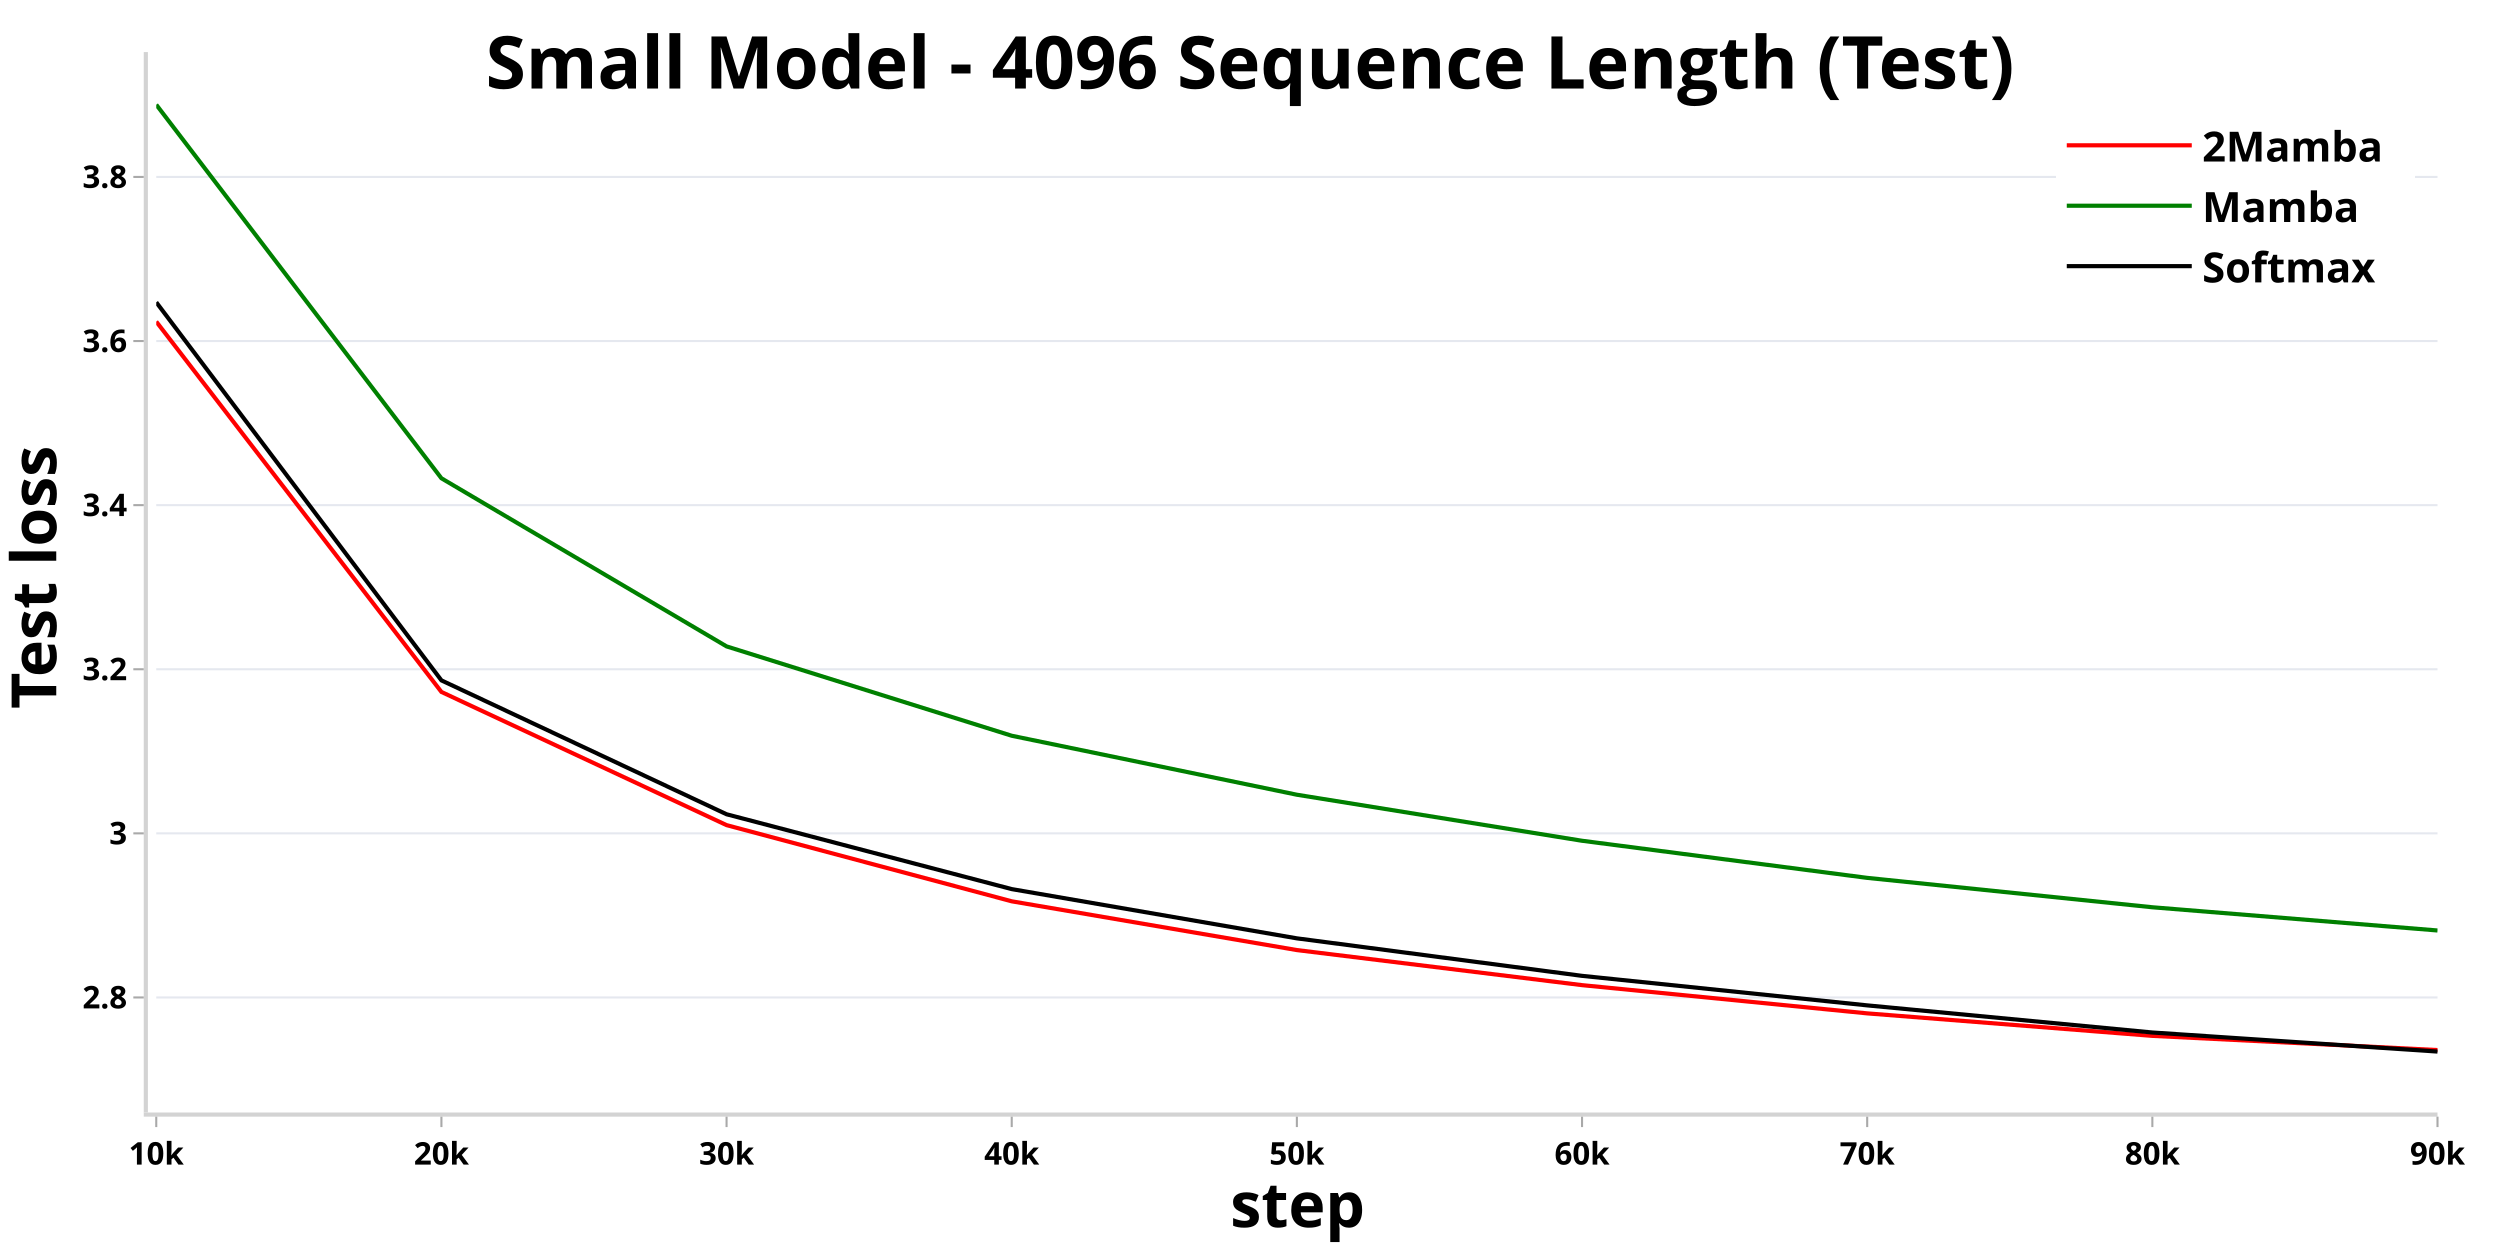
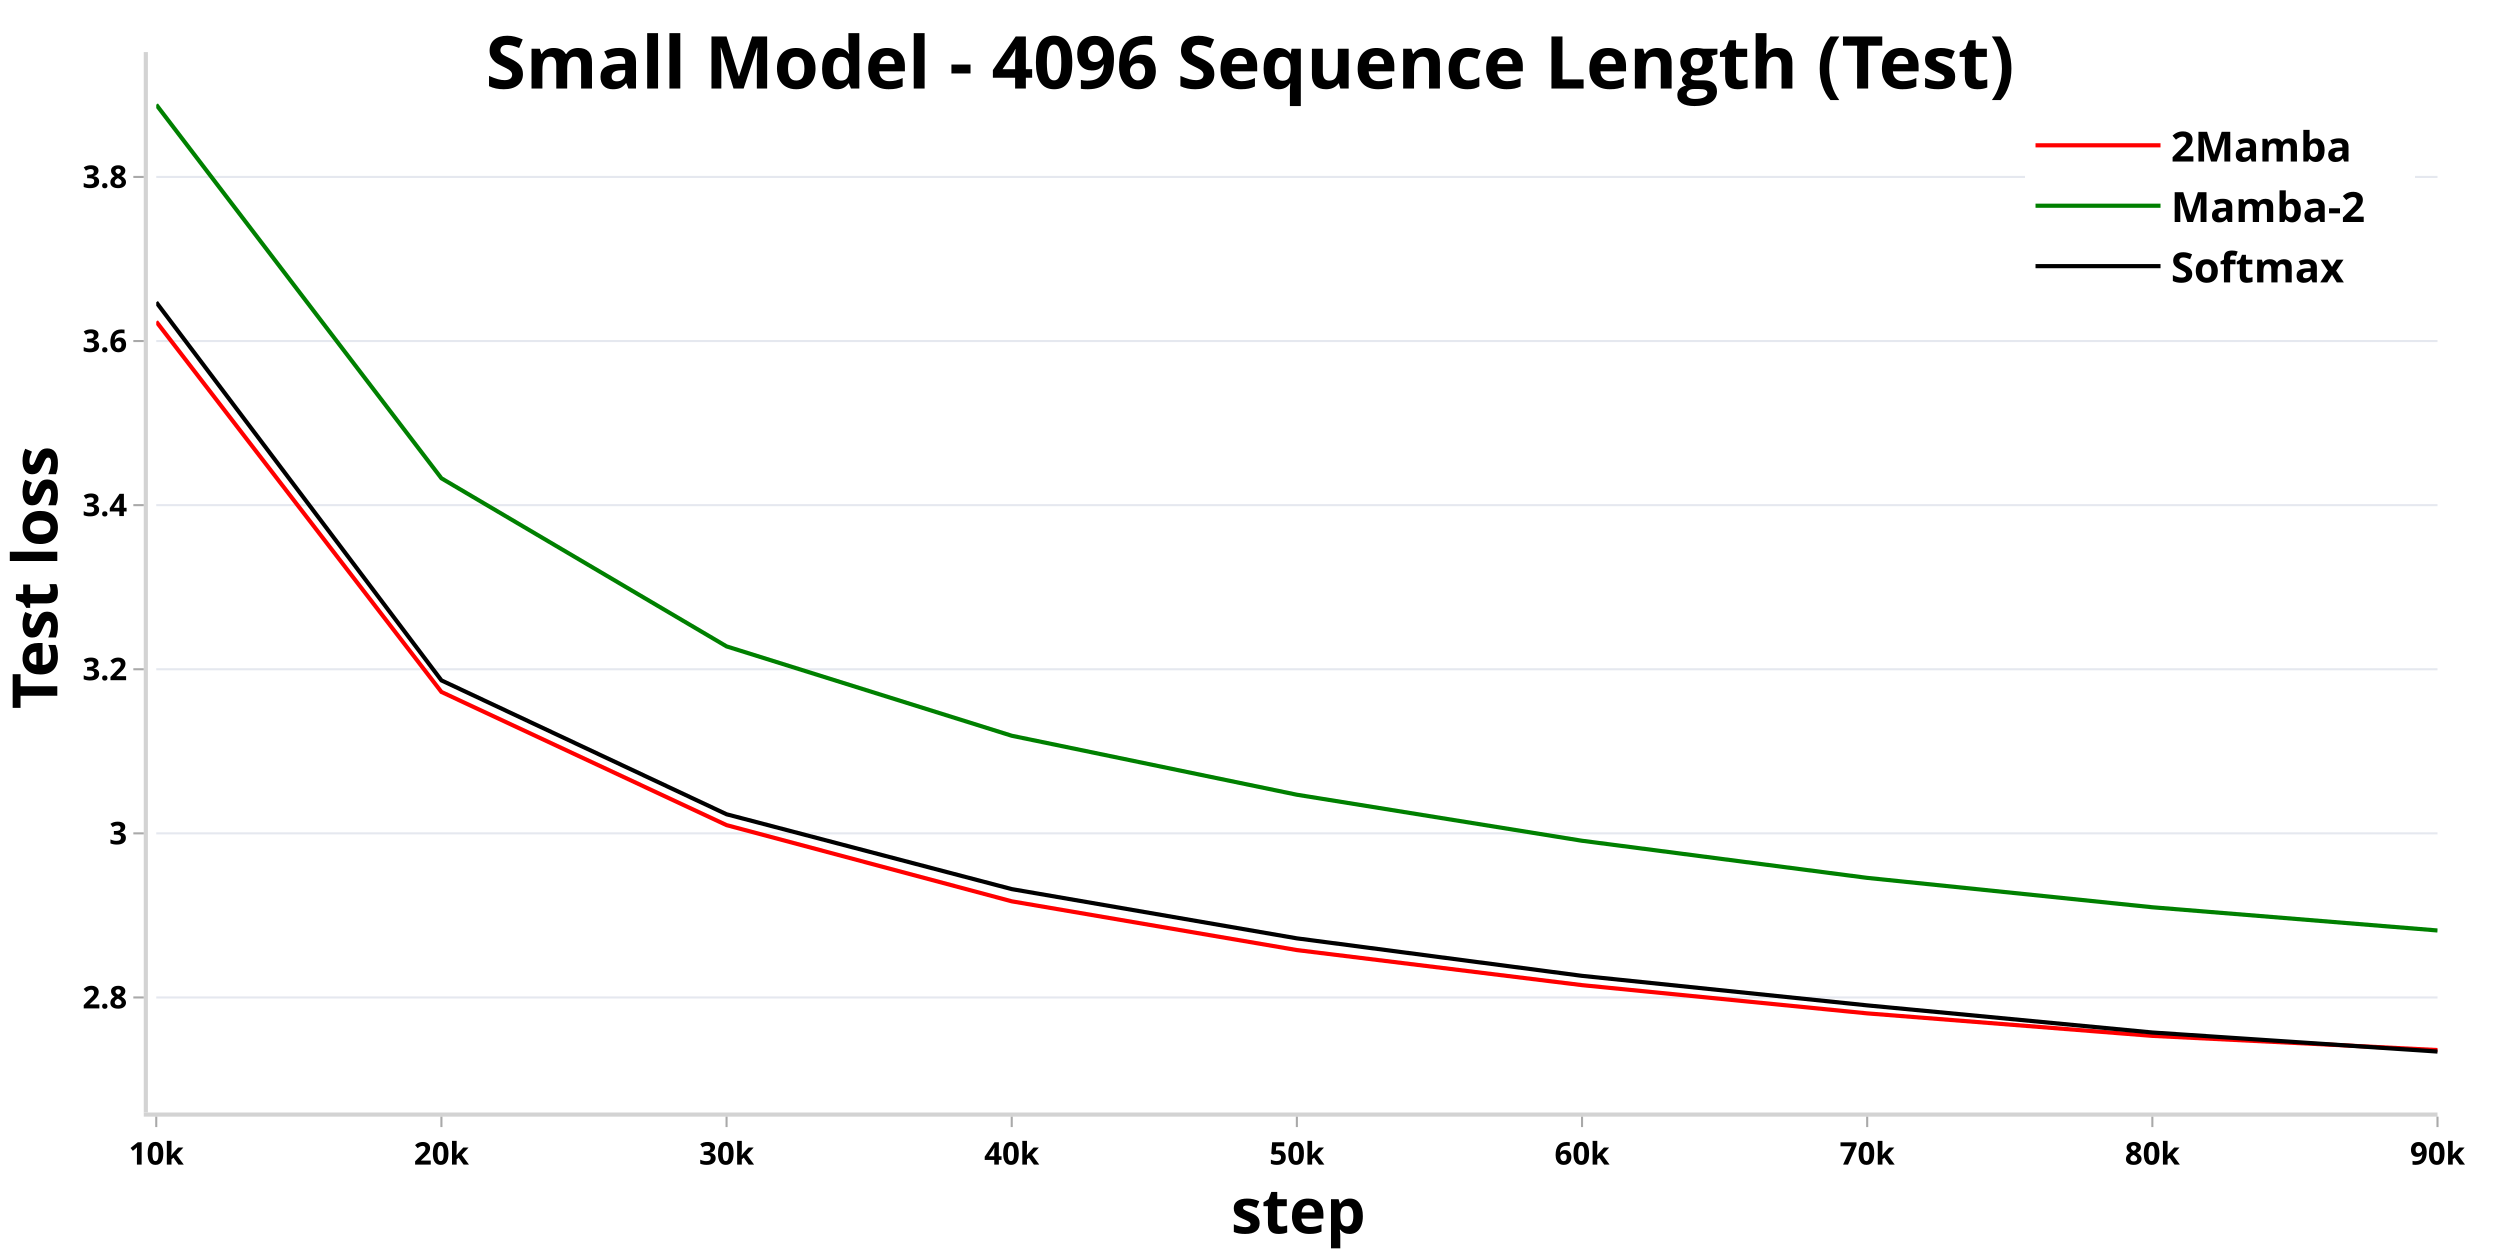
<svg xmlns="http://www.w3.org/2000/svg" class="main-svg" width="1200" height="600" style="" viewBox="0 0 1200 600">
  <rect x="0" y="0" width="1200" height="600" style="fill: rgb(255, 255, 255); fill-opacity: 1;" />
-   <defs id="defs-b6415c">
+   <defs id="defs-542ae0">
    <g class="clips">
-       <clipPath id="clipb6415cxyplot" class="plotclip">
+       <clipPath id="clip542ae0xyplot" class="plotclip">
        <rect width="1095" height="505" />
      </clipPath>
-       <clipPath class="axesclip" id="clipb6415cx">
+       <clipPath class="axesclip" id="clip542ae0x">
        <rect x="75" y="0" width="1095" height="600" />
      </clipPath>
-       <clipPath class="axesclip" id="clipb6415cy">
+       <clipPath class="axesclip" id="clip542ae0y">
        <rect x="0" y="25" width="1200" height="505" />
      </clipPath>
-       <clipPath class="axesclip" id="clipb6415cxy">
+       <clipPath class="axesclip" id="clip542ae0xy">
        <rect x="75" y="25" width="1095" height="505" />
      </clipPath>
    </g>
    <g class="gradients" />
    <g class="patterns" />
  </defs>
  <g class="bglayer" />
  <g class="layer-below">
    <g class="imagelayer" />
    <g class="shapelayer" />
  </g>
  <g class="cartesianlayer">
    <g class="subplot xy">
      <g class="layer-subplot">
        <g class="shapelayer" />
        <g class="imagelayer" />
      </g>
      <g class="minor-gridlayer">
        <g class="x" />
        <g class="y" />
      </g>
      <g class="gridlayer">
        <g class="x" />
        <g class="y">
          <path class="ygrid crisp" transform="translate(0,478.78)" d="M75,0h1095" style="stroke: rgb(229, 232, 239); stroke-opacity: 1; stroke-width: 1px;" />
          <path class="ygrid crisp" transform="translate(0,400.01)" d="M75,0h1095" style="stroke: rgb(229, 232, 239); stroke-opacity: 1; stroke-width: 1px;" />
          <path class="ygrid crisp" transform="translate(0,321.24)" d="M75,0h1095" style="stroke: rgb(229, 232, 239); stroke-opacity: 1; stroke-width: 1px;" />
          <path class="ygrid crisp" transform="translate(0,242.47)" d="M75,0h1095" style="stroke: rgb(229, 232, 239); stroke-opacity: 1; stroke-width: 1px;" />
          <path class="ygrid crisp" transform="translate(0,163.7)" d="M75,0h1095" style="stroke: rgb(229, 232, 239); stroke-opacity: 1; stroke-width: 1px;" />
          <path class="ygrid crisp" transform="translate(0,84.93)" d="M75,0h1095" style="stroke: rgb(229, 232, 239); stroke-opacity: 1; stroke-width: 1px;" />
        </g>
      </g>
      <g class="zerolinelayer" />
      <g class="layer-between">
        <g class="shapelayer" />
        <g class="imagelayer" />
      </g>
      <path class="xlines-below" />
      <path class="ylines-below" />
      <g class="overlines-below" />
      <g class="xaxislayer-below" />
      <g class="yaxislayer-below" />
      <g class="overaxes-below" />
      <g class="overplot">
-         <g class="xy" transform="translate(75,25)" clip-path="url(#clipb6415cxyplot)">
+         <g class="xy" transform="translate(75,25)" clip-path="url(#clip542ae0xyplot)">
          <g class="scatterlayer mlayer">
-             <g class="trace scatter traceff4db6" style="stroke-miterlimit: 2; opacity: 1;">
+             <g class="trace scatter trace0a5b62" style="stroke-miterlimit: 2; opacity: 1;">
              <g class="fills" />
              <g class="errorbars" />
              <g class="lines">
                <path class="js-line" d="M0,129.37L136.88,307.14L273.75,371.06L410.63,407.63L547.5,431.04L684.38,447.87L821.25,461.42L958.13,472.22L1095,479.03" style="vector-effect: none; fill: none; stroke: rgb(255, 0, 0); stroke-opacity: 1; stroke-width: 2px; opacity: 1;" />
              </g>
              <g class="points" />
              <g class="text" />
            </g>
-             <g class="trace scatter trace2b1d02" style="stroke-miterlimit: 2; opacity: 1;">
+             <g class="trace scatter traced9890e" style="stroke-miterlimit: 2; opacity: 1;">
              <g class="fills" />
              <g class="errorbars" />
              <g class="lines">
                <path class="js-line" d="M0,25.25L136.88,204.58L273.75,285.27L410.63,328.16L547.5,356.47L684.38,378.57L821.25,396.38L958.13,410.49L1095,421.63" style="vector-effect: none; fill: none; stroke: rgb(0, 128, 0); stroke-opacity: 1; stroke-width: 2px; opacity: 1;" />
              </g>
              <g class="points" />
              <g class="text" />
            </g>
-             <g class="trace scatter traced94970" style="stroke-miterlimit: 2; opacity: 1;">
+             <g class="trace scatter tracece39ad" style="stroke-miterlimit: 2; opacity: 1;">
              <g class="fills" />
              <g class="errorbars" />
              <g class="lines">
                <path class="js-line" d="M0,120.09L136.88,301.58L273.75,365.85L410.63,401.77L547.5,425.41L684.38,443.41L821.25,457.58L958.13,470.6L1095,479.75" style="vector-effect: none; fill: none; stroke: rgb(0, 0, 0); stroke-opacity: 1; stroke-width: 2px; opacity: 1;" />
              </g>
              <g class="points" />
              <g class="text" />
            </g>
          </g>
        </g>
      </g>
      <g class="zerolinelayer-above" />
      <path class="xlines-above crisp" d="M69,535H1170" style="fill: none; stroke-width: 2px; stroke: rgb(211, 211, 211); stroke-opacity: 1;" />
      <path class="ylines-above crisp" d="M70,25V534" style="fill: none; stroke-width: 2px; stroke: rgb(211, 211, 211); stroke-opacity: 1;" />
      <g class="overlines-above" />
      <g class="xaxislayer-above">
        <path class="xtick ticks crisp" d="M0,536v5" transform="translate(75,0)" style="stroke: rgb(169, 169, 169); stroke-opacity: 1; stroke-width: 1px;" />
        <path class="xtick ticks crisp" d="M0,536v5" transform="translate(211.88,0)" style="stroke: rgb(169, 169, 169); stroke-opacity: 1; stroke-width: 1px;" />
        <path class="xtick ticks crisp" d="M0,536v5" transform="translate(348.75,0)" style="stroke: rgb(169, 169, 169); stroke-opacity: 1; stroke-width: 1px;" />
        <path class="xtick ticks crisp" d="M0,536v5" transform="translate(485.63,0)" style="stroke: rgb(169, 169, 169); stroke-opacity: 1; stroke-width: 1px;" />
        <path class="xtick ticks crisp" d="M0,536v5" transform="translate(622.5,0)" style="stroke: rgb(169, 169, 169); stroke-opacity: 1; stroke-width: 1px;" />
        <path class="xtick ticks crisp" d="M0,536v5" transform="translate(759.38,0)" style="stroke: rgb(169, 169, 169); stroke-opacity: 1; stroke-width: 1px;" />
        <path class="xtick ticks crisp" d="M0,536v5" transform="translate(896.25,0)" style="stroke: rgb(169, 169, 169); stroke-opacity: 1; stroke-width: 1px;" />
        <path class="xtick ticks crisp" d="M0,536v5" transform="translate(1033.13,0)" style="stroke: rgb(169, 169, 169); stroke-opacity: 1; stroke-width: 1px;" />
        <path class="xtick ticks crisp" d="M0,536v5" transform="translate(1170,0)" style="stroke: rgb(169, 169, 169); stroke-opacity: 1; stroke-width: 1px;" />
        <g class="xtick">
          <text text-anchor="middle" x="0" y="559" transform="translate(75,0)" style="font-family: 'Open Sans', verdana, arial, sans-serif; font-size: 15px; fill: rgb(0, 0, 0); fill-opacity: 1; font-weight: bold; white-space: pre;">10k</text>
        </g>
        <g class="xtick">
          <text text-anchor="middle" x="0" y="559" style="font-family: 'Open Sans', verdana, arial, sans-serif; font-size: 15px; fill: rgb(0, 0, 0); fill-opacity: 1; font-weight: bold; white-space: pre;" transform="translate(211.88,0)">20k</text>
        </g>
        <g class="xtick">
          <text text-anchor="middle" x="0" y="559" style="font-family: 'Open Sans', verdana, arial, sans-serif; font-size: 15px; fill: rgb(0, 0, 0); fill-opacity: 1; font-weight: bold; white-space: pre;" transform="translate(348.75,0)">30k</text>
        </g>
        <g class="xtick">
          <text text-anchor="middle" x="0" y="559" style="font-family: 'Open Sans', verdana, arial, sans-serif; font-size: 15px; fill: rgb(0, 0, 0); fill-opacity: 1; font-weight: bold; white-space: pre;" transform="translate(485.63,0)">40k</text>
        </g>
        <g class="xtick">
          <text text-anchor="middle" x="0" y="559" style="font-family: 'Open Sans', verdana, arial, sans-serif; font-size: 15px; fill: rgb(0, 0, 0); fill-opacity: 1; font-weight: bold; white-space: pre;" transform="translate(622.5,0)">50k</text>
        </g>
        <g class="xtick">
          <text text-anchor="middle" x="0" y="559" style="font-family: 'Open Sans', verdana, arial, sans-serif; font-size: 15px; fill: rgb(0, 0, 0); fill-opacity: 1; font-weight: bold; white-space: pre;" transform="translate(759.38,0)">60k</text>
        </g>
        <g class="xtick">
          <text text-anchor="middle" x="0" y="559" style="font-family: 'Open Sans', verdana, arial, sans-serif; font-size: 15px; fill: rgb(0, 0, 0); fill-opacity: 1; font-weight: bold; white-space: pre;" transform="translate(896.25,0)">70k</text>
        </g>
        <g class="xtick">
          <text text-anchor="middle" x="0" y="559" style="font-family: 'Open Sans', verdana, arial, sans-serif; font-size: 15px; fill: rgb(0, 0, 0); fill-opacity: 1; font-weight: bold; white-space: pre;" transform="translate(1033.13,0)">80k</text>
        </g>
        <g class="xtick">
          <text text-anchor="middle" x="0" y="559" style="font-family: 'Open Sans', verdana, arial, sans-serif; font-size: 15px; fill: rgb(0, 0, 0); fill-opacity: 1; font-weight: bold; white-space: pre;" transform="translate(1170,0)">90k</text>
        </g>
      </g>
      <g class="yaxislayer-above">
        <path class="ytick ticks crisp" d="M69,0h-5" transform="translate(0,478.78)" style="stroke: rgb(169, 169, 169); stroke-opacity: 1; stroke-width: 1px;" />
        <path class="ytick ticks crisp" d="M69,0h-5" transform="translate(0,400.01)" style="stroke: rgb(169, 169, 169); stroke-opacity: 1; stroke-width: 1px;" />
        <path class="ytick ticks crisp" d="M69,0h-5" transform="translate(0,321.24)" style="stroke: rgb(169, 169, 169); stroke-opacity: 1; stroke-width: 1px;" />
        <path class="ytick ticks crisp" d="M69,0h-5" transform="translate(0,242.47)" style="stroke: rgb(169, 169, 169); stroke-opacity: 1; stroke-width: 1px;" />
        <path class="ytick ticks crisp" d="M69,0h-5" transform="translate(0,163.7)" style="stroke: rgb(169, 169, 169); stroke-opacity: 1; stroke-width: 1px;" />
        <path class="ytick ticks crisp" d="M69,0h-5" transform="translate(0,84.93)" style="stroke: rgb(169, 169, 169); stroke-opacity: 1; stroke-width: 1px;" />
        <g class="ytick">
          <text text-anchor="end" x="61" y="5.25" transform="translate(0,478.78)" style="font-family: 'Open Sans', verdana, arial, sans-serif; font-size: 15px; fill: rgb(0, 0, 0); fill-opacity: 1; font-weight: bold; white-space: pre;">2.8</text>
        </g>
        <g class="ytick">
          <text text-anchor="end" x="61" y="5.25" style="font-family: 'Open Sans', verdana, arial, sans-serif; font-size: 15px; fill: rgb(0, 0, 0); fill-opacity: 1; font-weight: bold; white-space: pre;" transform="translate(0,400.01)">3</text>
        </g>
        <g class="ytick">
          <text text-anchor="end" x="61" y="5.25" style="font-family: 'Open Sans', verdana, arial, sans-serif; font-size: 15px; fill: rgb(0, 0, 0); fill-opacity: 1; font-weight: bold; white-space: pre;" transform="translate(0,321.24)">3.2</text>
        </g>
        <g class="ytick">
          <text text-anchor="end" x="61" y="5.25" style="font-family: 'Open Sans', verdana, arial, sans-serif; font-size: 15px; fill: rgb(0, 0, 0); fill-opacity: 1; font-weight: bold; white-space: pre;" transform="translate(0,242.47)">3.4</text>
        </g>
        <g class="ytick">
          <text text-anchor="end" x="61" y="5.25" style="font-family: 'Open Sans', verdana, arial, sans-serif; font-size: 15px; fill: rgb(0, 0, 0); fill-opacity: 1; font-weight: bold; white-space: pre;" transform="translate(0,163.7)">3.6</text>
        </g>
        <g class="ytick">
          <text text-anchor="end" x="61" y="5.25" style="font-family: 'Open Sans', verdana, arial, sans-serif; font-size: 15px; fill: rgb(0, 0, 0); fill-opacity: 1; font-weight: bold; white-space: pre;" transform="translate(0,84.93)">3.8</text>
        </g>
      </g>
      <g class="overaxes-above" />
    </g>
  </g>
  <g class="polarlayer" />
  <g class="smithlayer" />
  <g class="ternarylayer" />
  <g class="geolayer" />
  <g class="funnelarealayer" />
  <g class="pielayer" />
  <g class="iciclelayer" />
  <g class="treemaplayer" />
  <g class="sunburstlayer" />
  <g class="glimages" />
-   <defs id="topdefs-b6415c">
+   <defs id="topdefs-542ae0">
    <g class="clips" />
-     <clipPath id="legendb6415c">
-       <rect width="172" height="97" x="0" y="0" />
+     <clipPath id="legend542ae0">
+       <rect width="187" height="97" x="0" y="0" />
    </clipPath>
  </defs>
  <g class="layer-above">
    <g class="imagelayer" />
    <g class="shapelayer" />
  </g>
  <g class="infolayer">
-     <g class="legend" pointer-events="all" transform="translate(987.05,50.25)">
-       <rect class="bg" shape-rendering="crispEdges" style="stroke: rgb(68, 68, 68); stroke-opacity: 1; fill: rgb(255, 255, 255); fill-opacity: 1; stroke-width: 0px;" width="172" height="97" x="0" y="0" />
-       <g class="scrollbox" transform="" clip-path="url(#legendb6415c)">
+     <g class="legend" pointer-events="all" transform="translate(972.05,50.25)">
+       <rect class="bg" shape-rendering="crispEdges" style="stroke: rgb(68, 68, 68); stroke-opacity: 1; fill: rgb(255, 255, 255); fill-opacity: 1; stroke-width: 0px;" width="187" height="97" x="0" y="0" />
+       <g class="scrollbox" transform="" clip-path="url(#legend542ae0)">
        <g class="groups">
          <g class="traces" transform="translate(0,19.5)" style="opacity: 1;">
-             <text class="legendtext" text-anchor="start" x="70" y="7.8" style="font-family: 'Open Sans', verdana, arial, sans-serif; font-size: 20px; fill: rgb(0, 0, 0); fill-opacity: 1; font-weight: bold; white-space: pre;">2Mamba   </text>
+             <text class="legendtext" text-anchor="start" x="70" y="7.8" style="font-family: 'Open Sans', verdana, arial, sans-serif; font-size: 20px; fill: rgb(0, 0, 0); fill-opacity: 1; font-weight: bold; white-space: pre;">2Mamba </text>
            <g class="layers" style="opacity: 1;">
              <g class="legendfill" />
              <g class="legendlines">
                <path class="js-line" d="M5,0h60" style="fill: none; stroke: rgb(255, 0, 0); stroke-opacity: 1; stroke-width: 2px;" />
              </g>
              <g class="legendsymbols">
                <g class="legendpoints" />
              </g>
            </g>
-             <rect class="legendtoggle" x="0" y="-14.5" width="166.703" height="29" style="fill: rgb(0, 0, 0); fill-opacity: 0;" />
+             <rect class="legendtoggle" x="0" y="-14.5" width="181.484" height="29" style="fill: rgb(0, 0, 0); fill-opacity: 0;" />
          </g>
          <g class="traces" transform="translate(0,48.5)" style="opacity: 1;">
-             <text class="legendtext" text-anchor="start" x="70" y="7.8" style="font-family: 'Open Sans', verdana, arial, sans-serif; font-size: 20px; fill: rgb(0, 0, 0); fill-opacity: 1; font-weight: bold; white-space: pre;">Mamba  </text>
+             <text class="legendtext" text-anchor="start" x="70" y="7.8" style="font-family: 'Open Sans', verdana, arial, sans-serif; font-size: 20px; fill: rgb(0, 0, 0); fill-opacity: 1; font-weight: bold; white-space: pre;">Mamba-2 </text>
            <g class="layers" style="opacity: 1;">
              <g class="legendfill" />
              <g class="legendlines">
                <path class="js-line" d="M5,0h60" style="fill: none; stroke: rgb(0, 128, 0); stroke-opacity: 1; stroke-width: 2px;" />
              </g>
              <g class="legendsymbols">
                <g class="legendpoints" />
              </g>
            </g>
-             <rect class="legendtoggle" x="0" y="-14.5" width="166.703" height="29" style="fill: rgb(0, 0, 0); fill-opacity: 0;" />
+             <rect class="legendtoggle" x="0" y="-14.5" width="181.484" height="29" style="fill: rgb(0, 0, 0); fill-opacity: 0;" />
          </g>
          <g class="traces" transform="translate(0,77.5)" style="opacity: 1;">
-             <text class="legendtext" text-anchor="start" x="70" y="7.8" style="font-family: 'Open Sans', verdana, arial, sans-serif; font-size: 20px; fill: rgb(0, 0, 0); fill-opacity: 1; font-weight: bold; white-space: pre;">Softmax   </text>
+             <text class="legendtext" text-anchor="start" x="70" y="7.8" style="font-family: 'Open Sans', verdana, arial, sans-serif; font-size: 20px; fill: rgb(0, 0, 0); fill-opacity: 1; font-weight: bold; white-space: pre;">Softmax </text>
            <g class="layers" style="opacity: 1;">
              <g class="legendfill" />
              <g class="legendlines">
                <path class="js-line" d="M5,0h60" style="fill: none; stroke: rgb(0, 0, 0); stroke-opacity: 1; stroke-width: 2px;" />
              </g>
              <g class="legendsymbols">
                <g class="legendpoints" />
              </g>
            </g>
-             <rect class="legendtoggle" x="0" y="-14.5" width="166.703" height="29" style="fill: rgb(0, 0, 0); fill-opacity: 0;" />
+             <rect class="legendtoggle" x="0" y="-14.5" width="181.484" height="29" style="fill: rgb(0, 0, 0); fill-opacity: 0;" />
          </g>
        </g>
      </g>
      <rect class="scrollbar" rx="20" ry="3" width="0" height="0" style="fill: rgb(128, 139, 164); fill-opacity: 1;" x="0" y="0" />
    </g>
    <g class="g-gtitle">
      <text class="gtitle" x="600" y="18" text-anchor="middle" dy="0.7em" style="opacity: 1; font-family: 'Open Sans', verdana, arial, sans-serif; font-size: 35px; fill: rgb(0, 0, 0); fill-opacity: 1; font-weight: bold; white-space: pre;">Small Model - 4096 Sequence Length (Test)</text>
    </g>
    <g class="g-xtitle" />
    <g class="g-ytitle" />
    <g class="annotation" data-index="0" style="opacity: 1;">
-       <g class="annotation-text-g" transform="rotate(0,622.5,578.5)">
-         <g class="cursor-pointer" transform="translate(590,560)">
-           <rect class="bg" x="0.5" y="0.5" width="65" height="36" style="stroke-width: 1px; stroke: rgb(0, 0, 0); stroke-opacity: 0; fill: rgb(0, 0, 0); fill-opacity: 0;" />
-           <text class="annotation-text" text-anchor="middle" x="32.844" y="29" style="font-family: 'Open Sans', verdana, arial, sans-serif; font-size: 30px; fill: rgb(0, 0, 0); fill-opacity: 1; font-weight: bold; white-space: pre;">step</text>
+       <g class="annotation-text-g" transform="rotate(0,622.5,580)">
+         <g class="cursor-pointer" transform="translate(585,560)">
+           <rect class="bg" x="0.5" y="0.5" width="75" height="39" style="stroke-width: 1px; stroke: rgb(0, 0, 0); stroke-opacity: 0; fill: rgb(0, 0, 0); fill-opacity: 0;" />
+           <text class="annotation-text" text-anchor="middle" x="38.188" y="32" style="font-family: 'Open Sans', verdana, arial, sans-serif; font-size: 30px; fill: rgb(0, 0, 0); fill-opacity: 1; font-weight: bold; white-space: pre;">step</text>
        </g>
      </g>
    </g>
    <g class="annotation" data-index="1" style="opacity: 1;">
-       <g class="annotation-text-g" transform="rotate(-90,16.5,277.5)">
-         <g class="cursor-pointer" transform="translate(-49,259)">
-           <rect class="bg" x="0.5" y="0.5" width="131" height="36" style="stroke-width: 1px; stroke: rgb(0, 0, 0); stroke-opacity: 0; fill: rgb(0, 0, 0); fill-opacity: 0;" />
-           <text class="annotation-text" text-anchor="middle" x="65.914" y="29" style="font-family: 'Open Sans', verdana, arial, sans-serif; font-size: 30px; fill: rgb(0, 0, 0); fill-opacity: 1; font-weight: bold; white-space: pre;">Test loss</text>
+       <g class="annotation-text-g" transform="rotate(-90,15,277.5)">
+         <g class="cursor-pointer" transform="translate(-61,258)">
+           <rect class="bg" x="0.5" y="0.5" width="152" height="39" style="stroke-width: 1px; stroke: rgb(0, 0, 0); stroke-opacity: 0; fill: rgb(0, 0, 0); fill-opacity: 0;" />
+           <text class="annotation-text" text-anchor="middle" x="76.273" y="32" style="font-family: 'Open Sans', verdana, arial, sans-serif; font-size: 30px; fill: rgb(0, 0, 0); fill-opacity: 1; font-weight: bold; white-space: pre;">Test loss</text>
        </g>
      </g>
    </g>
  </g>
</svg>
